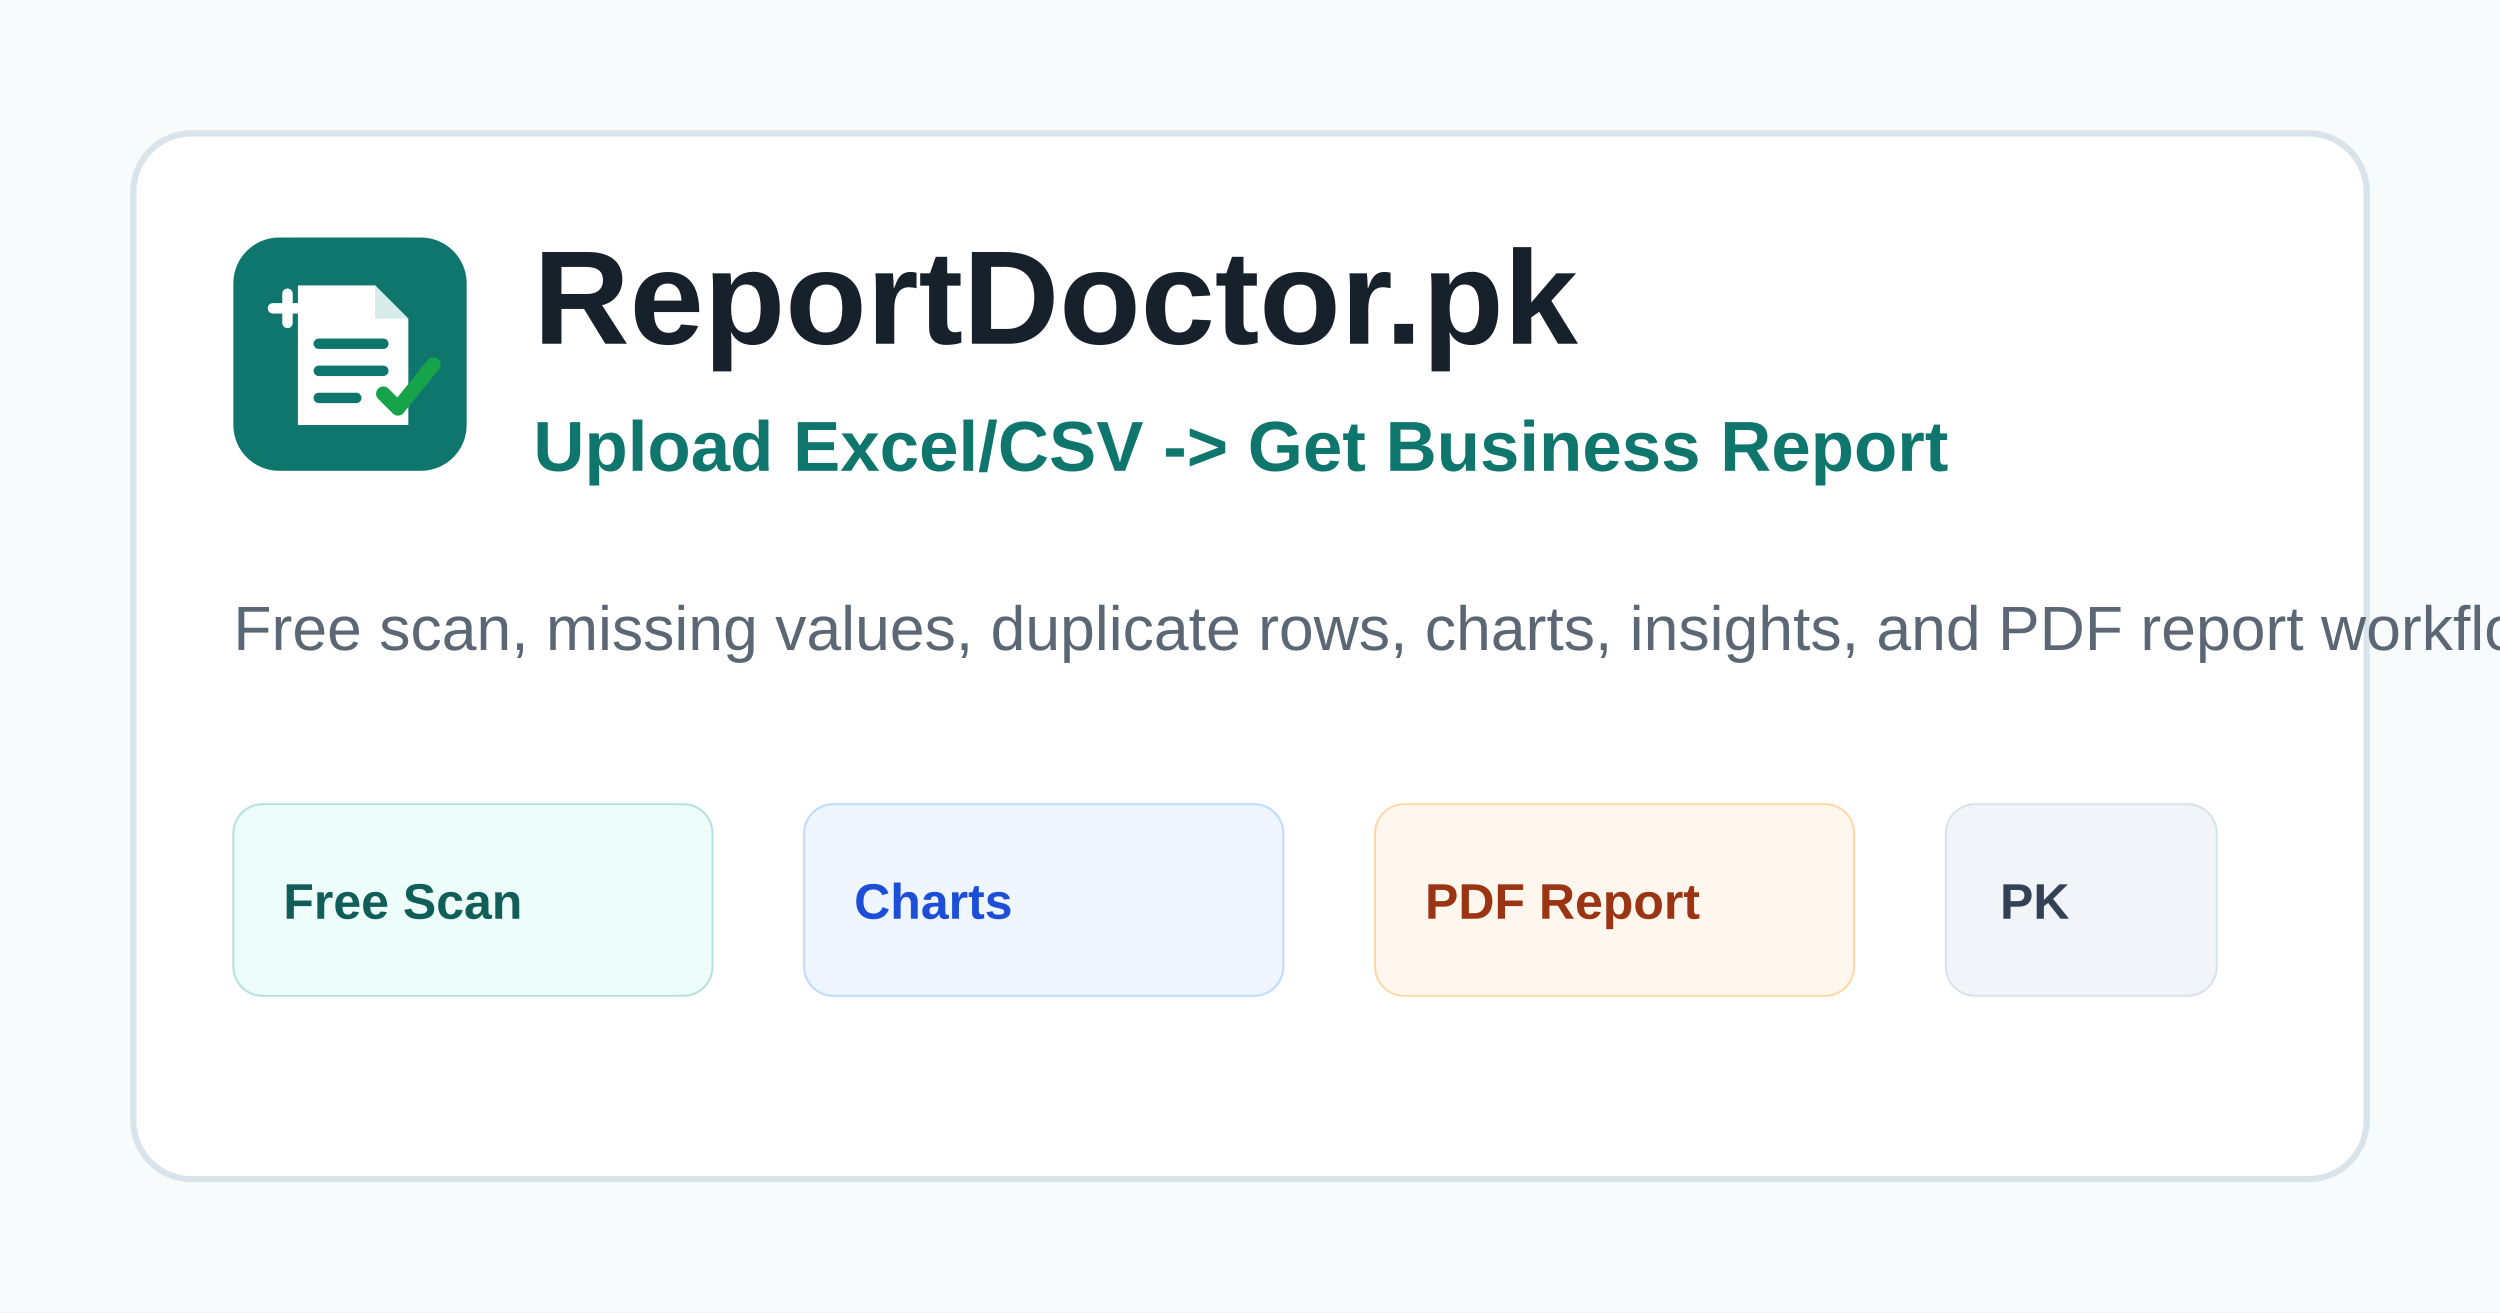
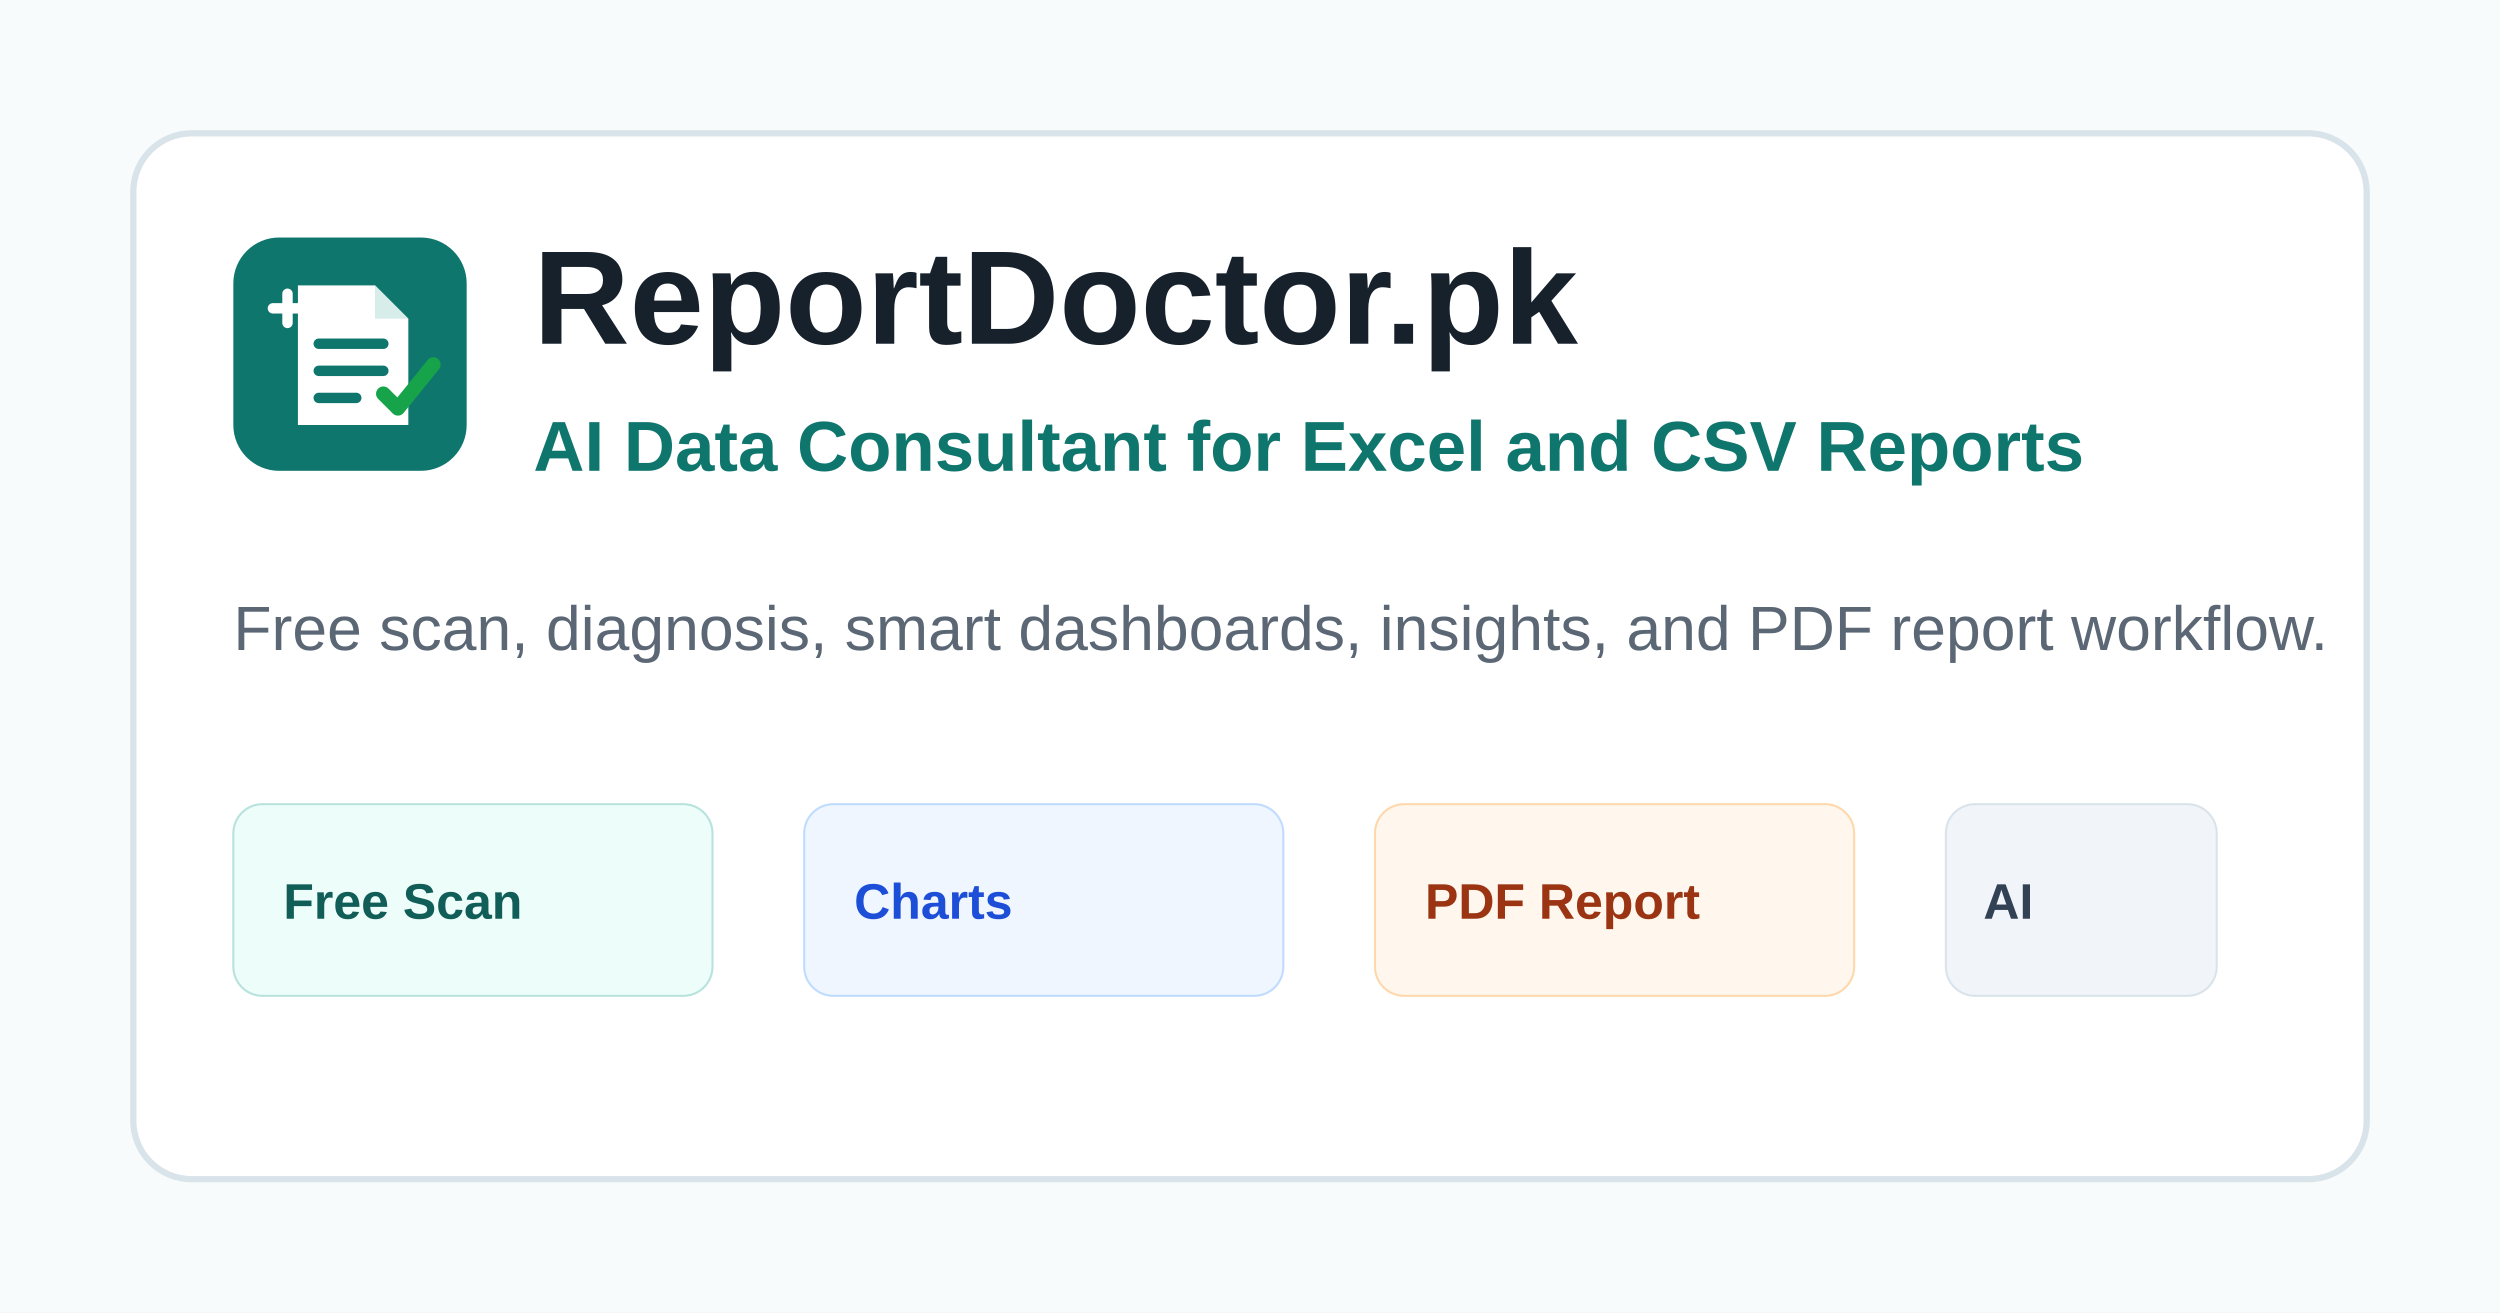
<svg xmlns="http://www.w3.org/2000/svg" width="1200" height="630" viewBox="0 0 1200 630" role="img" aria-label="ReportDoctor.pk social preview">
  <rect width="1200" height="630" fill="#f8fbfc" />
  <rect x="64" y="64" width="1072" height="502" rx="28" fill="#ffffff" stroke="#d9e3ea" stroke-width="3" />
  <rect x="112" y="114" width="112" height="112" rx="22" fill="#0f766e" />
  <path d="M143 137h37l16 16v51h-53z" fill="#ffffff" />
  <path d="M180 137v16h16" fill="#d7edea" />
  <path d="M153 165h31M153 178h31M153 191h18" stroke="#0f766e" stroke-width="5" stroke-linecap="round" />
  <path d="M184 189l7 7 17-21" fill="none" stroke="#16a34a" stroke-width="7" stroke-linecap="round" stroke-linejoin="round" />
  <path d="M131 148h14M138 141v14" stroke="#ffffff" stroke-width="5" stroke-linecap="round" />
  <text x="256" y="165" fill="#17212b" font-family="Arial, Helvetica, sans-serif" font-size="64" font-weight="800">ReportDoctor.pk</text>
-   <text x="256" y="226" fill="#0f766e" font-family="Arial, Helvetica, sans-serif" font-size="34" font-weight="700">Upload Excel/CSV -&gt; Get Business Report</text>
-   <text x="112" y="312" fill="#5b6774" font-family="Arial, Helvetica, sans-serif" font-size="30">Free scan, missing values, duplicate rows, charts, insights, and PDF report workflow.</text>
+   <text x="256" y="226" fill="#0f766e" font-family="Arial, Helvetica, sans-serif" font-size="34" font-weight="700">AI Data Consultant for Excel and CSV Reports</text>
+   <text x="112" y="312" fill="#5b6774" font-family="Arial, Helvetica, sans-serif" font-size="30">Free scan, diagnosis, smart dashboards, insights, and PDF report workflow.</text>
  <rect x="112" y="386" width="230" height="92" rx="14" fill="#edfdf9" stroke="#b7e2dd" />
  <rect x="386" y="386" width="230" height="92" rx="14" fill="#eff6ff" stroke="#bfdbfe" />
  <rect x="660" y="386" width="230" height="92" rx="14" fill="#fff7ed" stroke="#fed7aa" />
  <rect x="934" y="386" width="130" height="92" rx="14" fill="#f1f5f9" stroke="#d9e3ea" />
  <text x="136" y="441" fill="#115e59" font-family="Arial, Helvetica, sans-serif" font-size="24" font-weight="800">Free Scan</text>
  <text x="410" y="441" fill="#1d4ed8" font-family="Arial, Helvetica, sans-serif" font-size="24" font-weight="800">Charts</text>
  <text x="684" y="441" fill="#9a3412" font-family="Arial, Helvetica, sans-serif" font-size="24" font-weight="800">PDF Report</text>
-   <text x="960" y="441" fill="#334155" font-family="Arial, Helvetica, sans-serif" font-size="24" font-weight="800">PK</text>
+   <text x="952" y="441" fill="#334155" font-family="Arial, Helvetica, sans-serif" font-size="24" font-weight="800">AI</text>
</svg>
